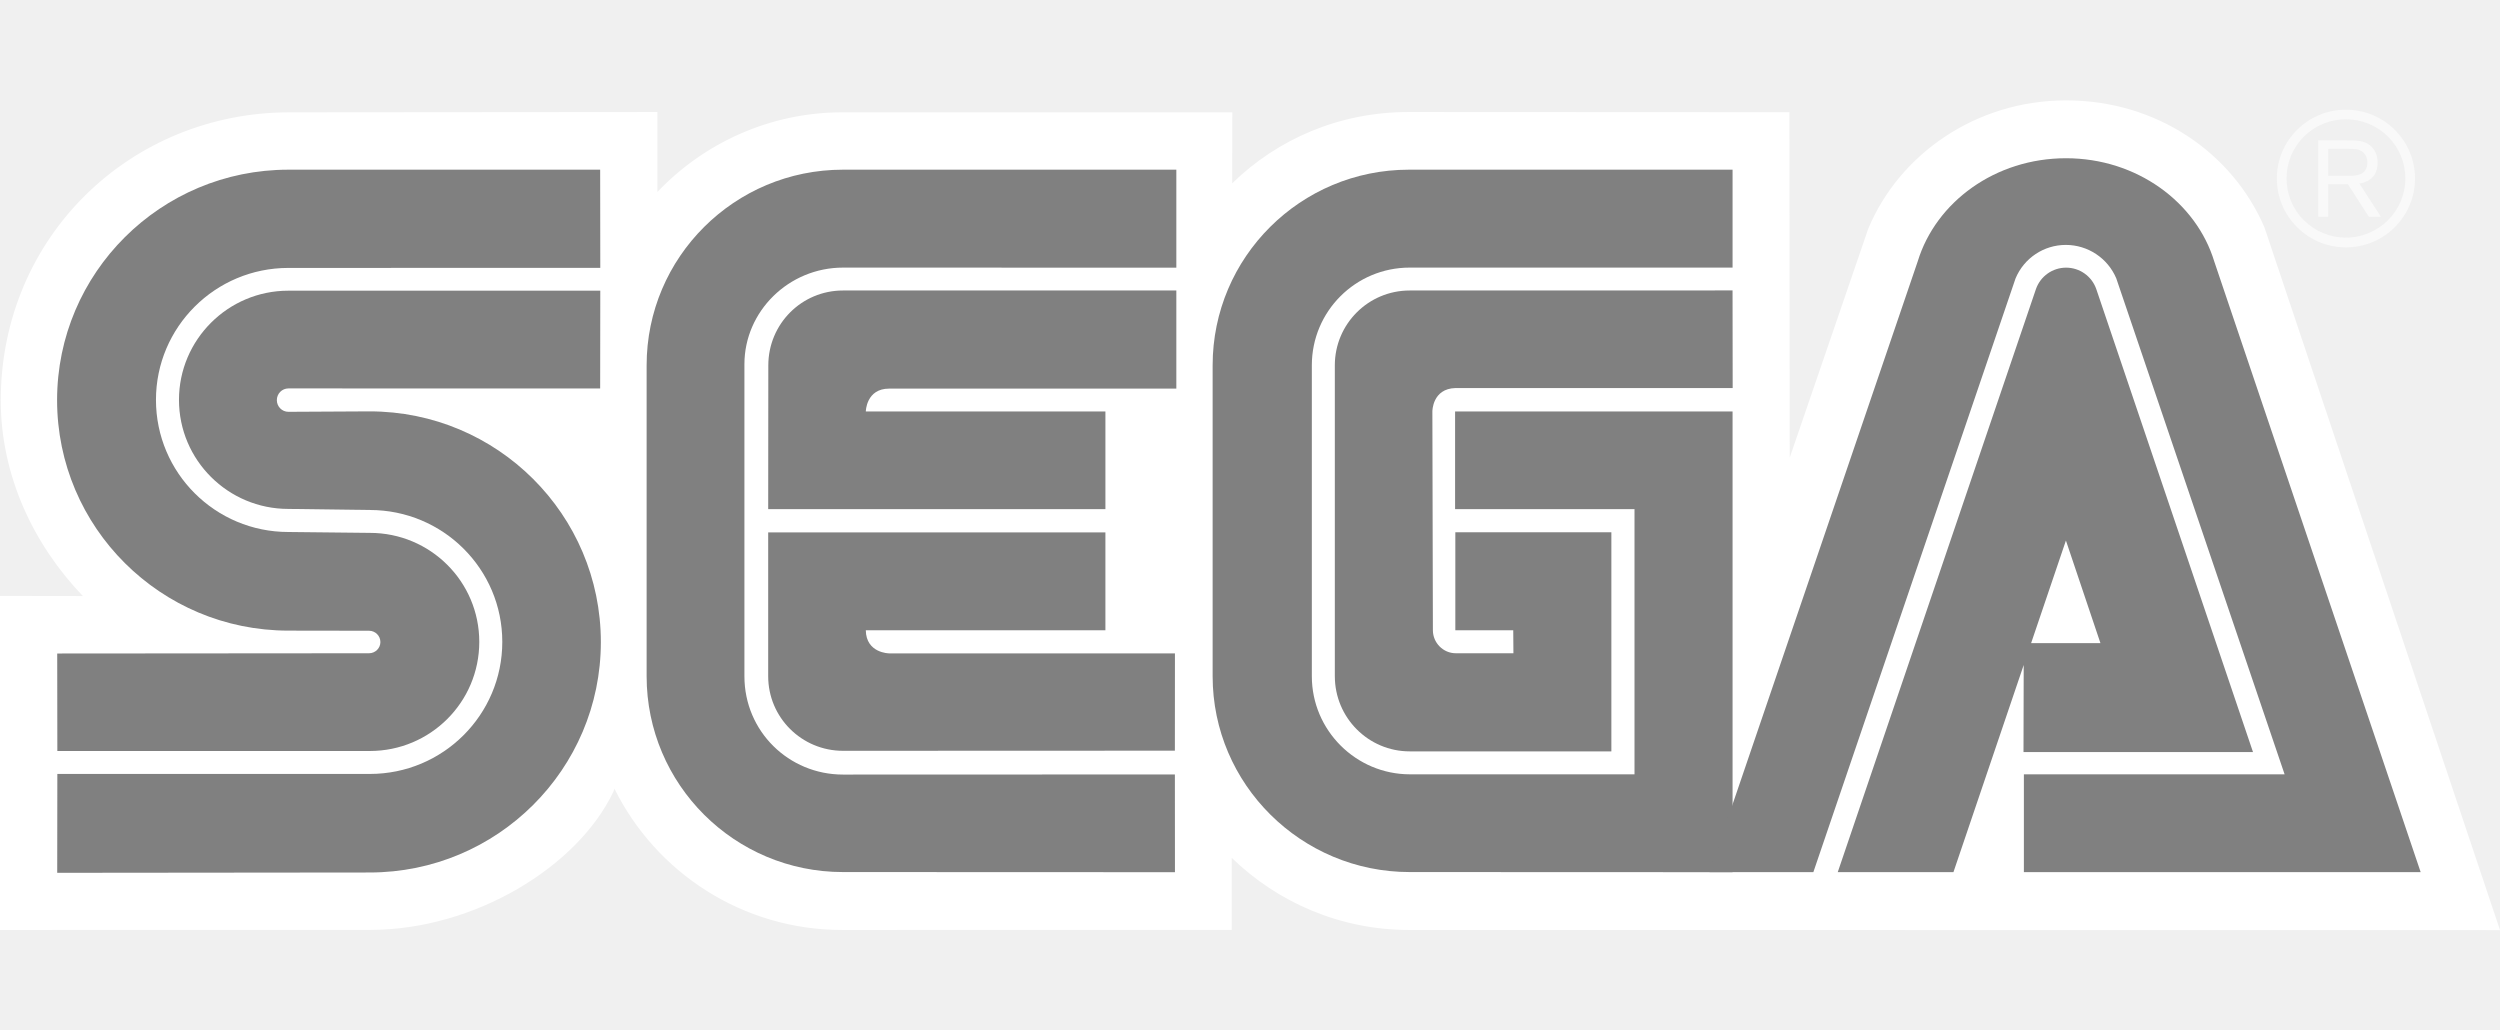
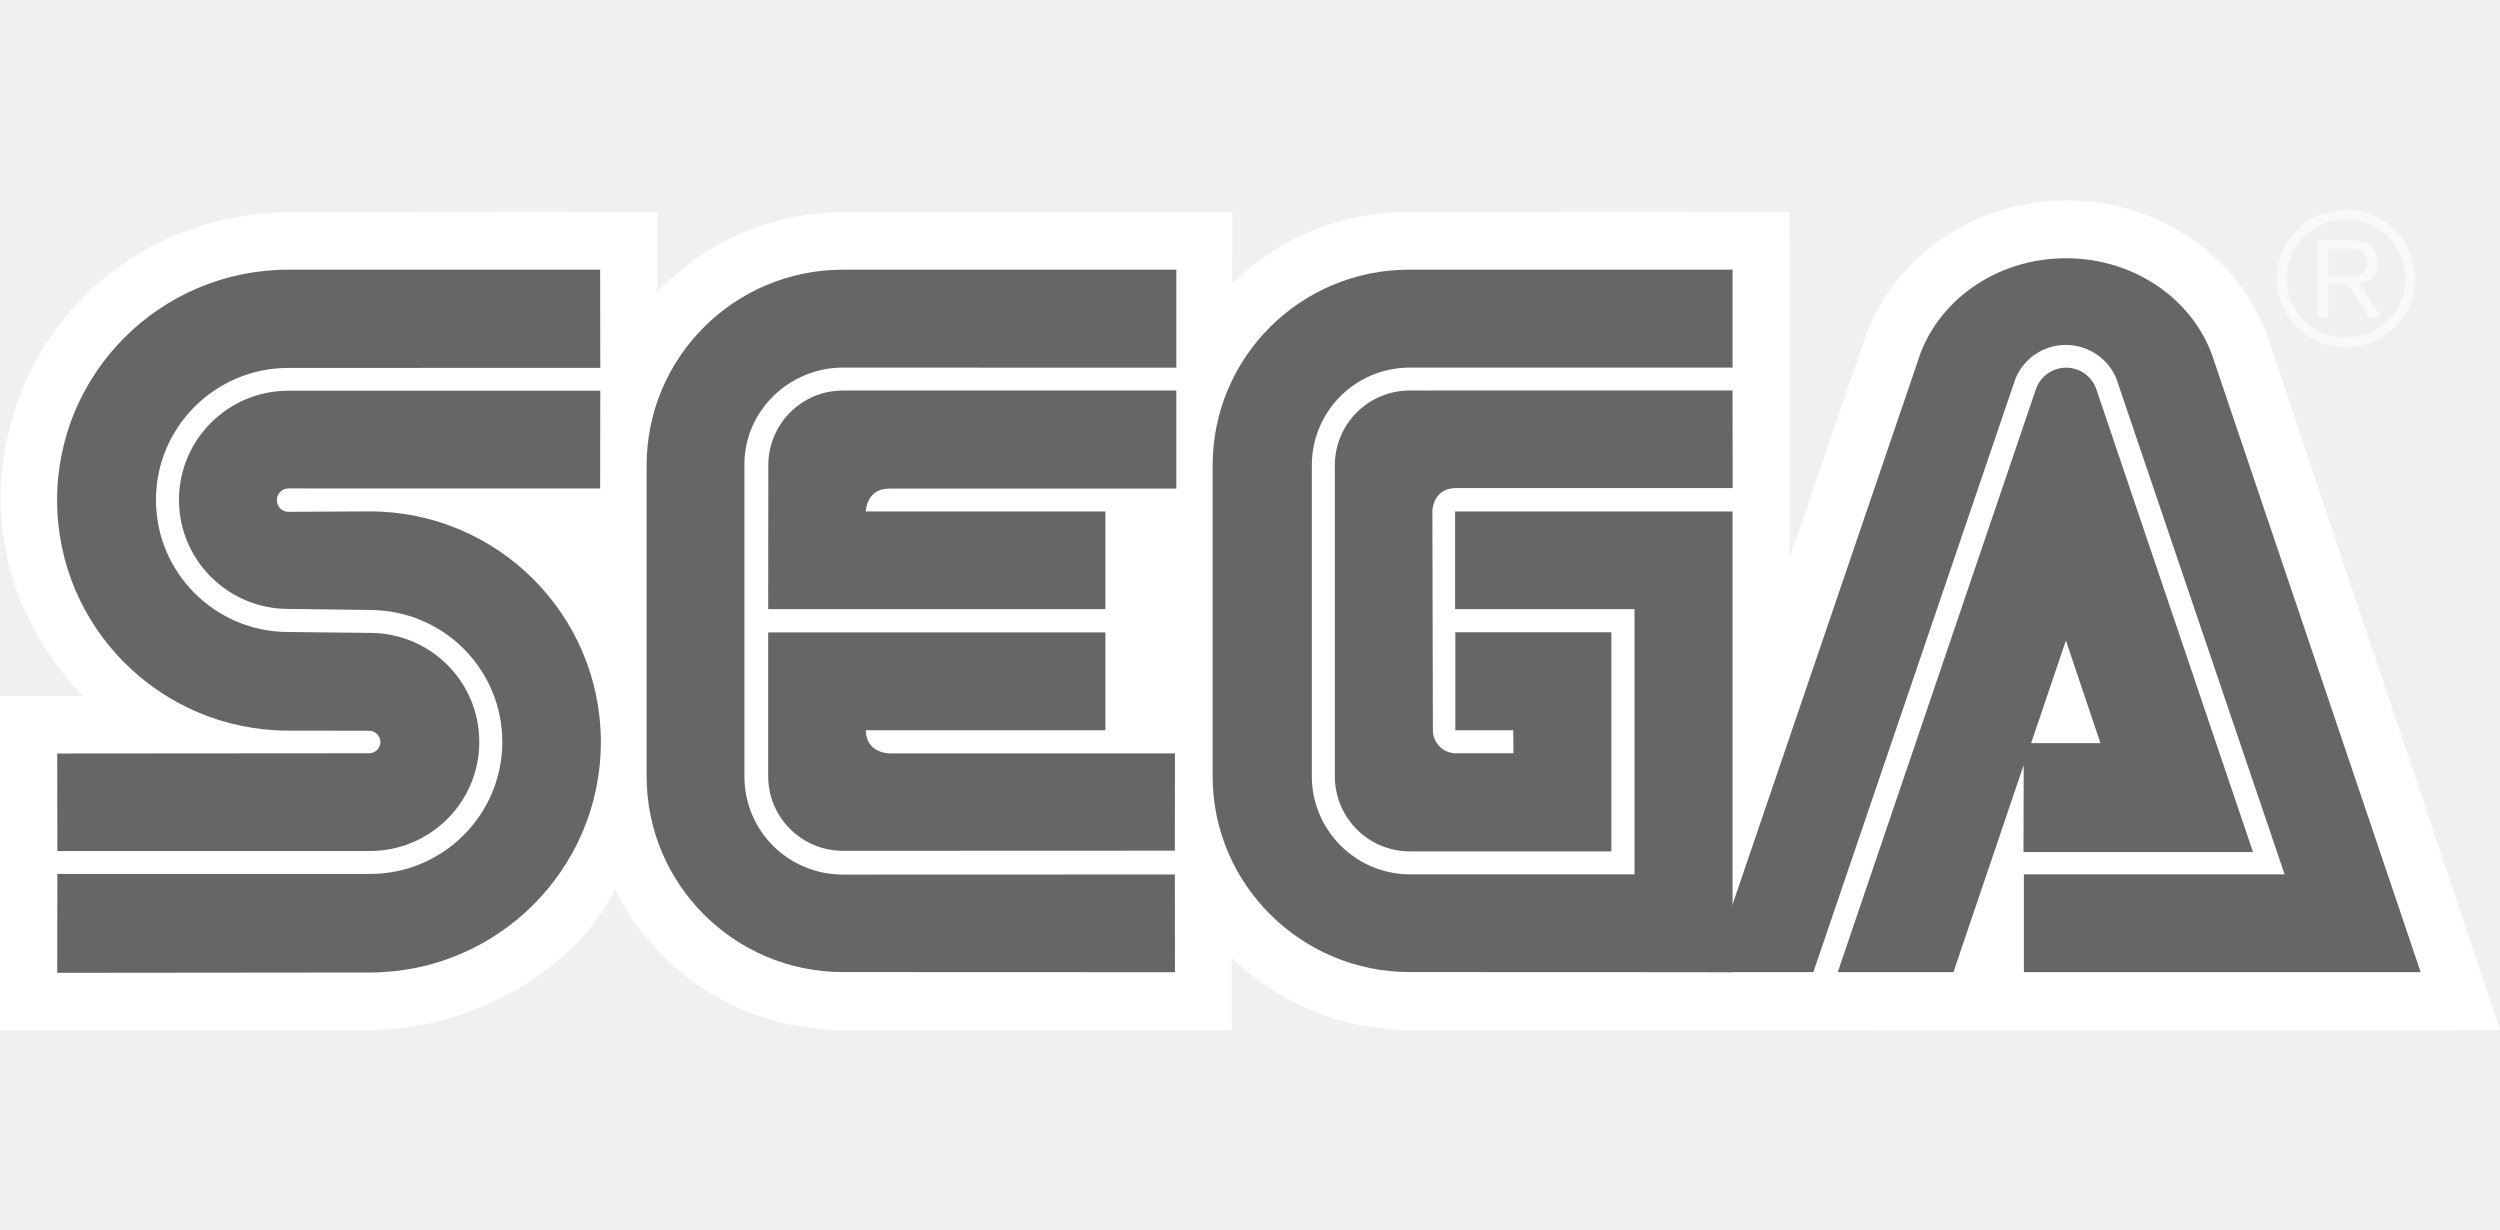
- <svg xmlns="http://www.w3.org/2000/svg" height="1029.708" width="2500" viewBox="0 0 300 123.077" version="1.1" id="svg20">
+ <svg xmlns="http://www.w3.org/2000/svg" height="1229.708" width="2500" viewBox="0 0 300 146.982" version="1.1" id="svg20">
  <defs id="defs24" />
-   <path d="m 147.808,102.697 c 5.508,5.349 13.019,8.656 21.303,8.656 L 300,111.368 271.732,27.035 c -3.861,-8.959 -12.919,-15.233 -23.798,-15.233 -10.833,0 -20.028,6.479 -23.745,15.401 l -9.423,27.471 -0.037,-41.453 -45.709,-0.023 c -8.262,0 -15.689,3.224 -21.159,8.557 l 0.016,-8.52 h -46.801 c -8.717,0 -16.645,3.717 -22.19,9.559 v -9.596 l -44.11,0.038 c -19.042,-0.016 -34.662,14.869 -34.685,34.549 0,9.111 3.982,17.374 9.854,23.496 L 0,71.266 v 40.087 l 44.442,-0.008 c 12.487,-0.015 24.861,-7.549 29.162,-16.576 l 0.129,-0.371 c 4.969,10.036 15.339,16.955 27.341,16.955 l 46.733,-0.008 v -8.648" fill="#fff" id="path2" style="fill:#ffffff" />
-   <g fill="#0060a8" id="g14" transform="translate(0,11.8025)">
-     <path d="m 6.866,92.691 37.477,-0.038 c 15.333,0 27.759,-12.388 27.759,-27.652 0,-15.294 -12.426,-27.683 -27.759,-27.683 l -9.733,0.053 c -0.767,0 -1.389,-0.629 -1.389,-1.403 0,-0.774 0.622,-1.404 1.389,-1.404 l 37.409,0.008 0.015,-11.736 H 34.602 c -7.237,0 -13.125,5.879 -13.125,13.102 0,7.23 5.887,13.086 13.125,13.086 l 9.779,0.129 c 8.785,0 15.894,7.085 15.894,15.826 0,8.747 -7.108,15.848 -15.894,15.848 h -37.5 z" id="path4" style="fill:#808080" />
-     <path d="m 6.881,78.072 h 37.5 c 7.26,0 13.132,-5.856 13.132,-13.094 0,-7.23 -5.872,-13.079 -13.132,-13.079 l -9.779,-0.106 c -8.77,0 -15.886,-7.093 -15.886,-15.856 0,-8.739 7.116,-15.833 15.886,-15.833 L 72.034,20.096 72.019,8.315 H 34.61 c -15.317,0 -27.759,12.374 -27.759,27.653 0,15.279 12.442,27.66 27.759,27.66 l 9.68,0.015 c 0.736,0 1.358,0.6 1.358,1.358 0,0.744 -0.622,1.343 -1.358,1.343 l -37.424,0.03 z m 94.277,2.83 C 94.656,80.902 89.33,75.72 89.33,69.104 V 31.666 c 0,-6.365 5.326,-11.6 11.828,-11.6 l 40.003,0.007 V 8.315 h -40.003 c -13.018,0 -23.563,10.507 -23.563,23.48 v 37.31 c 0,12.974 10.545,23.496 23.563,23.496 l 39.836,0.016 -0.008,-11.729 z" id="path6" style="fill:#808080;fill-opacity:1" />
-     <path d="m 92.198,31.795 c 0,-4.961 3.991,-8.982 8.96,-8.982 h 40.003 v 11.774 h -34.465 c -2.761,0 -2.799,2.739 -2.799,2.739 H 132.65 V 49.047 H 92.184 Z m 8.96,46.255 c -4.954,0 -8.975,-3.998 -8.975,-8.945 V 51.838 h 40.466 v 11.745 h -28.753 c 0.038,2.761 2.799,2.775 2.799,2.775 h 34.298 l -0.008,11.676 z m 68.036,2.822 c -6.479,0 -11.774,-5.28 -11.774,-11.768 v -37.31 c 0,-6.494 5.257,-11.729 11.743,-11.729 h 38.745 V 8.315 h -38.835 c -13.012,0 -23.557,10.507 -23.557,23.48 v 37.31 c 0,12.974 10.636,23.496 23.647,23.496 l 38.745,0.016 V 37.326 h -33.297 v 11.721 h 21.53 v 31.825 z" id="path8" style="fill:#808080" />
-     <path d="m 160.181,69.104 c 0,4.971 4.021,9.014 8.982,9.014 h 24.201 V 51.823 H 174.64 v 11.76 h 6.949 l 0.022,2.761 h -6.918 c -1.51,0 -2.746,-1.251 -2.746,-2.761 l -0.062,-26.265 c 0,0 -0.008,-2.731 2.777,-2.799 h 33.259 l -0.015,-11.714 -38.745,0.008 a 8.982,8.982 0 0 0 -8.982,8.982 v 37.309 m 84.136,-46.466 a 3.834,3.834 0 0 1 7.237,0 l 18.808,55.563 h -27.54 l 0.03,-13.071 h 9.203 l -4.143,-12.313 -13.496,39.79 h -13.883 z" id="path10" style="fill:#808080" />
-     <path d="m 274.152,80.872 h -31.286 v 11.735 h 47.612 L 265.716,19.345 c -2.17,-7.146 -9.323,-12.403 -17.791,-12.403 -8.481,0 -15.612,5.234 -17.798,12.374 l -24.989,73.292 h 12.465 l 24.262,-71.244 a 6.534,6.534 0 0 1 6.039,-4.021 6.58,6.58 0 0 1 6.046,4.006 z" id="path12" style="fill:#808080" />
+   <path d="m 147.808,114.65 c 5.508,5.349 13.019,8.656 21.303,8.656 L 300,123.321 271.732,38.989 c -3.861,-8.959 -12.919,-15.233 -23.798,-15.233 -10.833,0 -20.028,6.479 -23.745,15.401 l -9.423,27.471 -0.037,-41.453 -45.709,-0.023 c -8.262,0 -15.689,3.224 -21.159,8.557 l 0.016,-8.52 h -46.801 c -8.717,0 -16.645,3.717 -22.19,9.559 v -9.596 l -44.11,0.038 c -19.042,-0.016 -34.662,14.869 -34.685,34.549 0,9.111 3.982,17.374 9.854,23.496 L 0,83.219 v 40.087 l 44.442,-0.008 c 12.487,-0.015 24.861,-7.549 29.162,-16.576 l 0.129,-0.371 c 4.969,10.036 15.339,16.955 27.341,16.955 l 46.733,-0.008 v -8.648" fill="#fff" id="path2" style="fill:#ffffff" />
+   <g fill="#0060a8" id="g14" transform="translate(0,23.75586)" style="fill:#666666">
+     <path d="m 6.866,92.691 37.477,-0.038 c 15.333,0 27.759,-12.388 27.759,-27.652 0,-15.294 -12.426,-27.683 -27.759,-27.683 l -9.733,0.053 c -0.767,0 -1.389,-0.629 -1.389,-1.403 0,-0.774 0.622,-1.404 1.389,-1.404 l 37.409,0.008 0.015,-11.736 H 34.602 c -7.237,0 -13.125,5.879 -13.125,13.102 0,7.23 5.887,13.086 13.125,13.086 l 9.779,0.129 c 8.785,0 15.894,7.085 15.894,15.826 0,8.747 -7.108,15.848 -15.894,15.848 h -37.5 z" id="path4" style="fill:#666666" />
+     <path d="m 6.881,78.072 h 37.5 c 7.26,0 13.132,-5.856 13.132,-13.094 0,-7.23 -5.872,-13.079 -13.132,-13.079 l -9.779,-0.106 c -8.77,0 -15.886,-7.093 -15.886,-15.856 0,-8.739 7.116,-15.833 15.886,-15.833 L 72.034,20.096 72.019,8.315 H 34.61 c -15.317,0 -27.759,12.374 -27.759,27.653 0,15.279 12.442,27.66 27.759,27.66 l 9.68,0.015 c 0.736,0 1.358,0.6 1.358,1.358 0,0.744 -0.622,1.343 -1.358,1.343 l -37.424,0.03 z m 94.277,2.83 C 94.656,80.902 89.33,75.72 89.33,69.104 V 31.666 c 0,-6.365 5.326,-11.6 11.828,-11.6 l 40.003,0.007 V 8.315 h -40.003 c -13.018,0 -23.563,10.507 -23.563,23.48 v 37.31 c 0,12.974 10.545,23.496 23.563,23.496 l 39.836,0.016 -0.008,-11.729 z" id="path6" style="fill:#666666;fill-opacity:1" />
+     <path d="m 92.198,31.795 c 0,-4.961 3.991,-8.982 8.96,-8.982 h 40.003 v 11.774 h -34.465 c -2.761,0 -2.799,2.739 -2.799,2.739 H 132.65 V 49.047 H 92.184 Z m 8.96,46.255 c -4.954,0 -8.975,-3.998 -8.975,-8.945 V 51.838 h 40.466 v 11.745 h -28.753 c 0.038,2.761 2.799,2.775 2.799,2.775 h 34.298 l -0.008,11.676 z m 68.036,2.822 c -6.479,0 -11.774,-5.28 -11.774,-11.768 v -37.31 c 0,-6.494 5.257,-11.729 11.743,-11.729 h 38.745 V 8.315 h -38.835 c -13.012,0 -23.557,10.507 -23.557,23.48 v 37.31 c 0,12.974 10.636,23.496 23.647,23.496 l 38.745,0.016 V 37.326 h -33.297 v 11.721 h 21.53 v 31.825 z" id="path8" style="fill:#666666" />
+     <path d="m 160.181,69.104 c 0,4.971 4.021,9.014 8.982,9.014 h 24.201 V 51.823 H 174.64 v 11.76 h 6.949 l 0.022,2.761 h -6.918 c -1.51,0 -2.746,-1.251 -2.746,-2.761 l -0.062,-26.265 c 0,0 -0.008,-2.731 2.777,-2.799 h 33.259 l -0.015,-11.714 -38.745,0.008 a 8.982,8.982 0 0 0 -8.982,8.982 v 37.309 m 84.136,-46.466 a 3.834,3.834 0 0 1 7.237,0 l 18.808,55.563 h -27.54 l 0.03,-13.071 h 9.203 l -4.143,-12.313 -13.496,39.79 h -13.883 z" id="path10" style="fill:#666666" />
+     <path d="m 274.152,80.872 h -31.286 v 11.735 h 47.612 L 265.716,19.345 c -2.17,-7.146 -9.323,-12.403 -17.791,-12.403 -8.481,0 -15.612,5.234 -17.798,12.374 l -24.989,73.292 h 12.465 l 24.262,-71.244 a 6.534,6.534 0 0 1 6.039,-4.021 6.58,6.58 0 0 1 6.046,4.006 z" id="path12" style="fill:#666666" />
  </g>
-   <path d="m 281.504,29.442 a 8.272,8.272 0 0 0 5.865,-2.42 c 1.562,-1.57 2.435,-3.641 2.435,-5.856 0,-2.2 -0.873,-4.264 -2.435,-5.834 a 8.298,8.298 0 0 0 -5.865,-2.412 c -4.559,0 -8.284,3.695 -8.284,8.247 0,2.215 0.865,4.286 2.442,5.856 a 8.224,8.224 0 0 0 5.842,2.419 m -7.115,-8.277 c 0,-1.889 0.728,-3.679 2.085,-5.022 a 7.09,7.09 0 0 1 5.03,-2.071 c 1.912,0 3.702,0.729 5.053,2.071 a 7.072,7.072 0 0 1 2.087,5.022 c 0,3.922 -3.202,7.108 -7.14,7.108 -1.89,0 -3.68,-0.736 -5.03,-2.079 -1.358,-1.342 -2.085,-3.125 -2.085,-5.029 z" fill="#231f20" id="path16" style="fill:#f9f9f9" />
-   <path d="m 279.38,21.863 v 3.899 h -1.199 v -9.164 h 3.406 c 1.283,0.015 2.034,0.015 2.747,0.553 0.69,0.509 0.979,1.275 0.979,2.125 0,2.14 -1.744,2.42 -2.186,2.511 l 2.58,3.975 h -1.449 l -2.511,-3.899 z m 0,-1.009 h 2.435 c 0.388,0 0.752,0 1.116,-0.091 0.85,-0.205 1.153,-0.812 1.153,-1.479 0,-0.243 -0.023,-0.857 -0.547,-1.282 -0.479,-0.402 -1.085,-0.387 -1.79,-0.387 h -2.367 z" fill="#231f20" id="path18" style="fill:#f9f9f9" />
+   <path d="m 281.504,41.395 a 8.272,8.272 0 0 0 5.865,-2.42 c 1.562,-1.57 2.435,-3.641 2.435,-5.856 0,-2.2 -0.873,-4.264 -2.435,-5.834 a 8.298,8.298 0 0 0 -5.865,-2.412 c -4.559,0 -8.284,3.695 -8.284,8.247 0,2.215 0.865,4.286 2.442,5.856 a 8.224,8.224 0 0 0 5.842,2.419 m -7.115,-8.277 c 0,-1.889 0.728,-3.679 2.085,-5.022 a 7.09,7.09 0 0 1 5.03,-2.071 c 1.912,0 3.702,0.729 5.053,2.071 a 7.072,7.072 0 0 1 2.087,5.022 c 0,3.922 -3.202,7.108 -7.14,7.108 -1.89,0 -3.68,-0.736 -5.03,-2.079 -1.358,-1.342 -2.085,-3.125 -2.085,-5.029 z" fill="#231f20" id="path16" style="fill:#f9f9f9" />
+   <path d="m 279.38,33.816 v 3.899 h -1.199 v -9.164 h 3.406 c 1.283,0.015 2.034,0.015 2.747,0.553 0.69,0.509 0.979,1.275 0.979,2.125 0,2.14 -1.744,2.42 -2.186,2.511 l 2.58,3.975 h -1.449 l -2.511,-3.899 z m 0,-1.009 h 2.435 c 0.388,0 0.752,0 1.116,-0.091 0.85,-0.205 1.153,-0.812 1.153,-1.479 0,-0.243 -0.023,-0.857 -0.547,-1.282 -0.479,-0.402 -1.085,-0.387 -1.79,-0.387 h -2.367 z" fill="#231f20" id="path18" style="fill:#f9f9f9" />
</svg>
